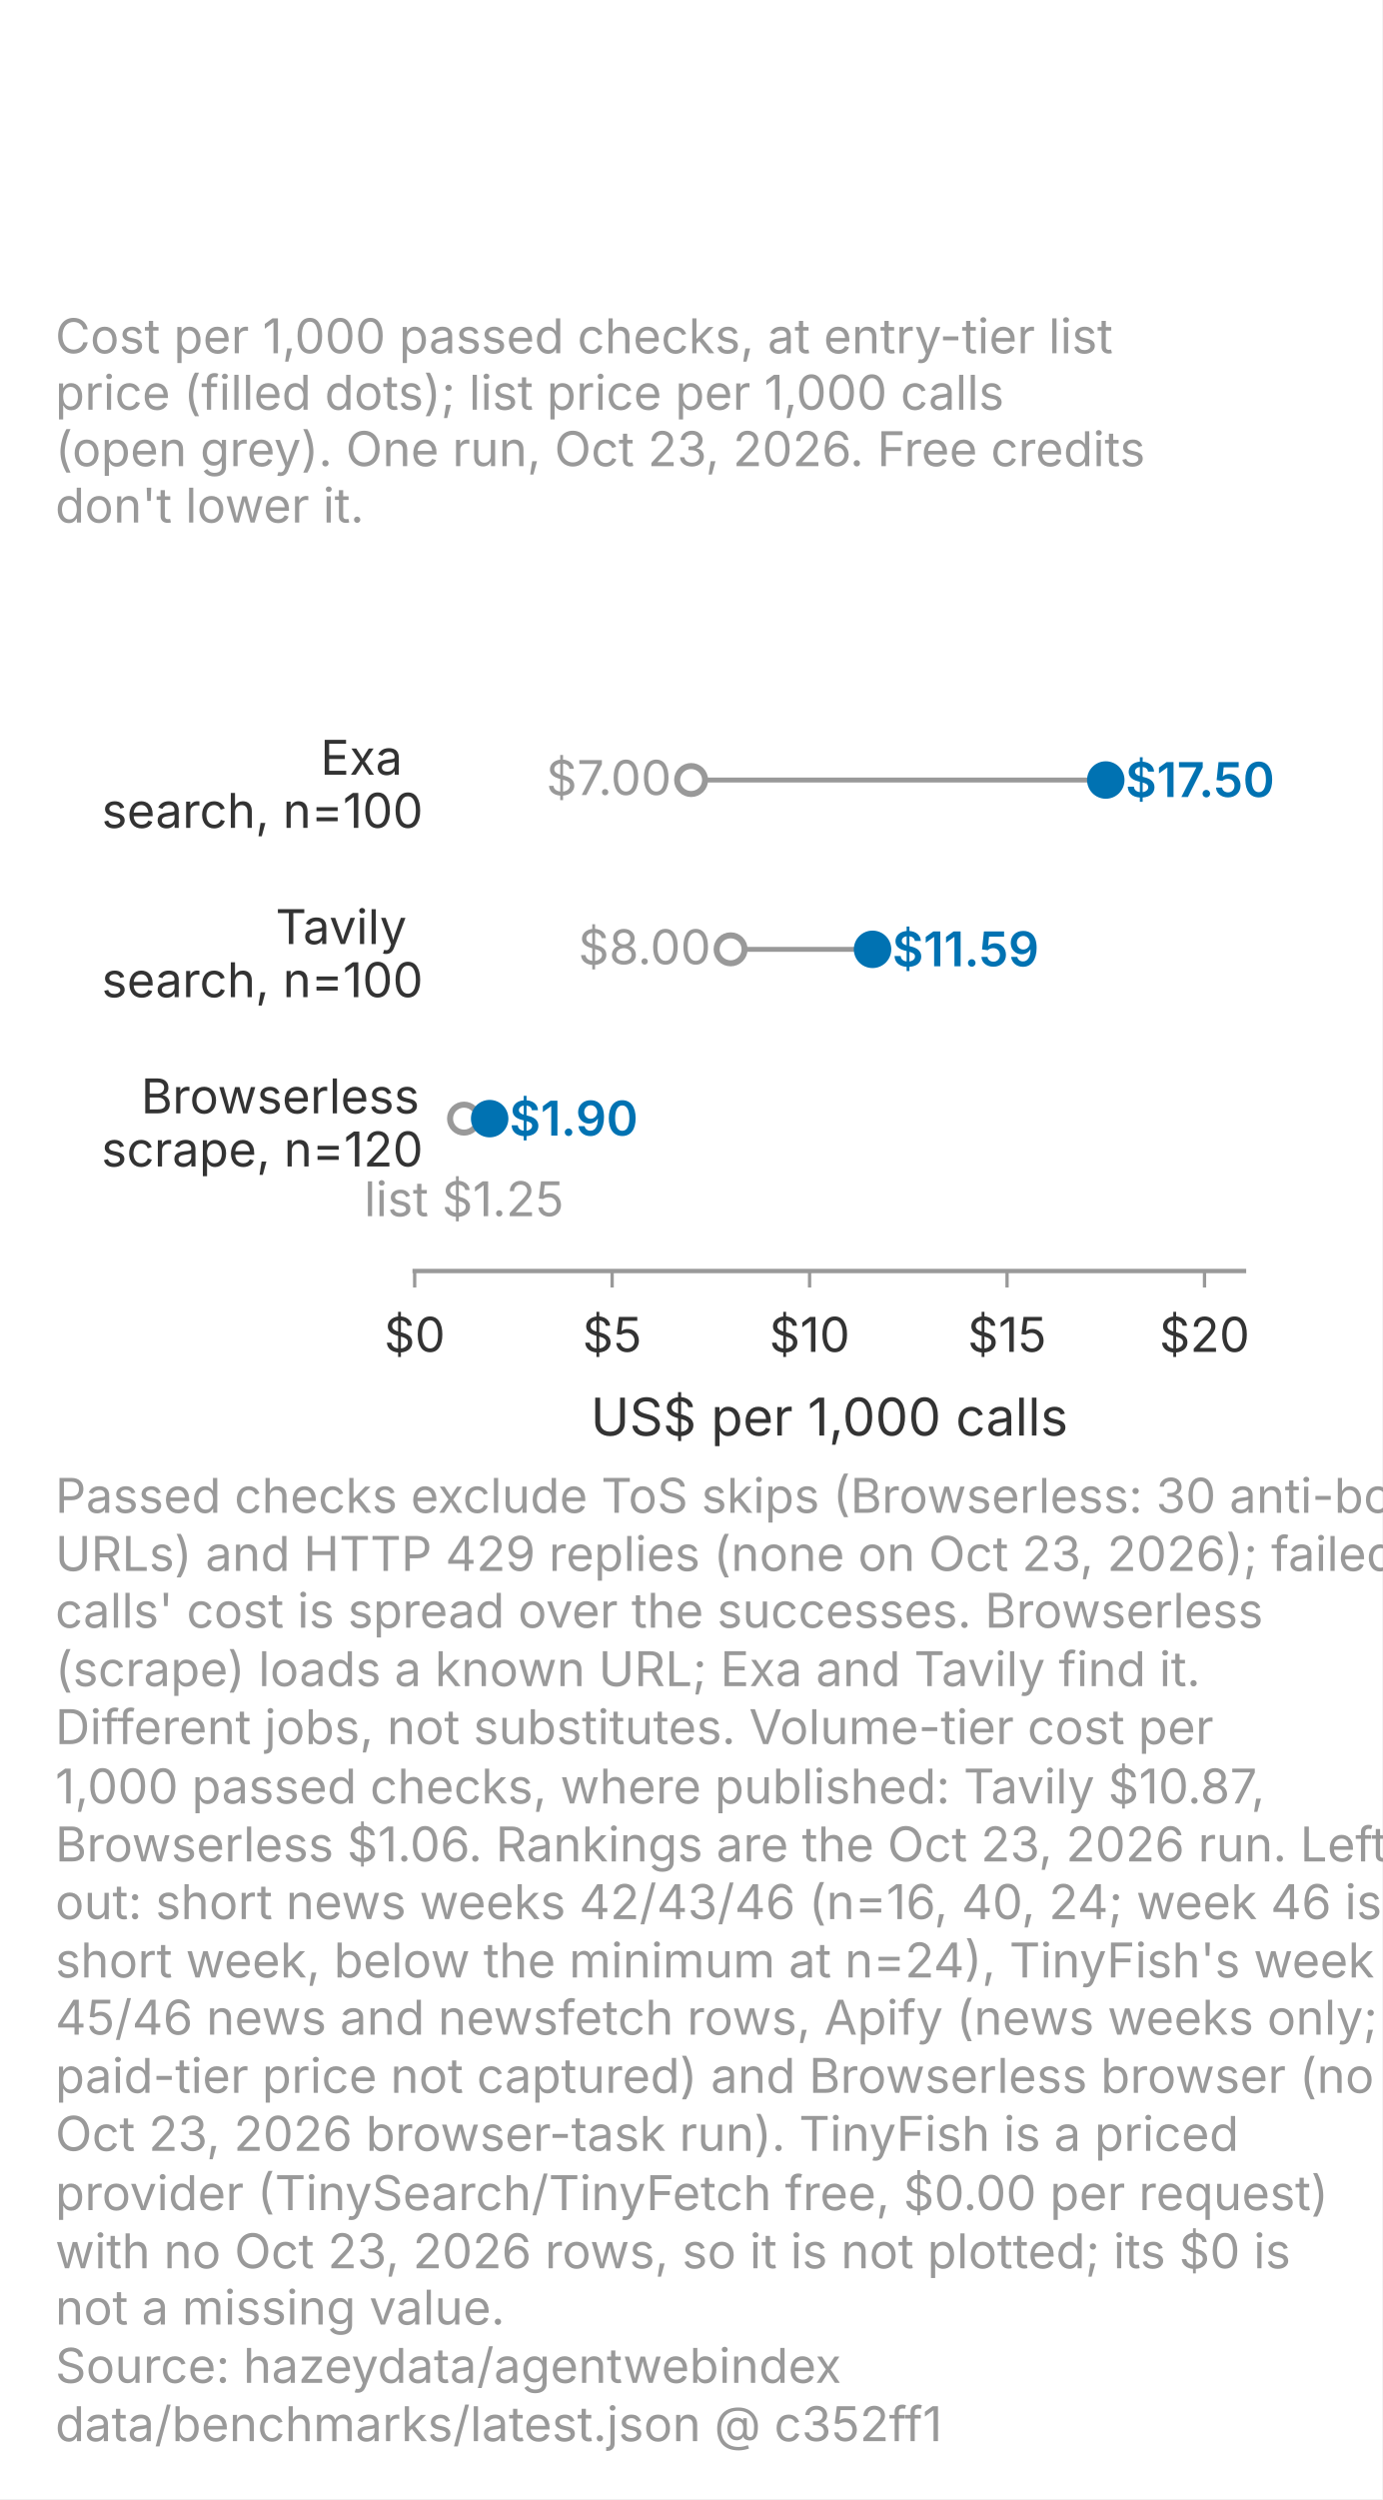
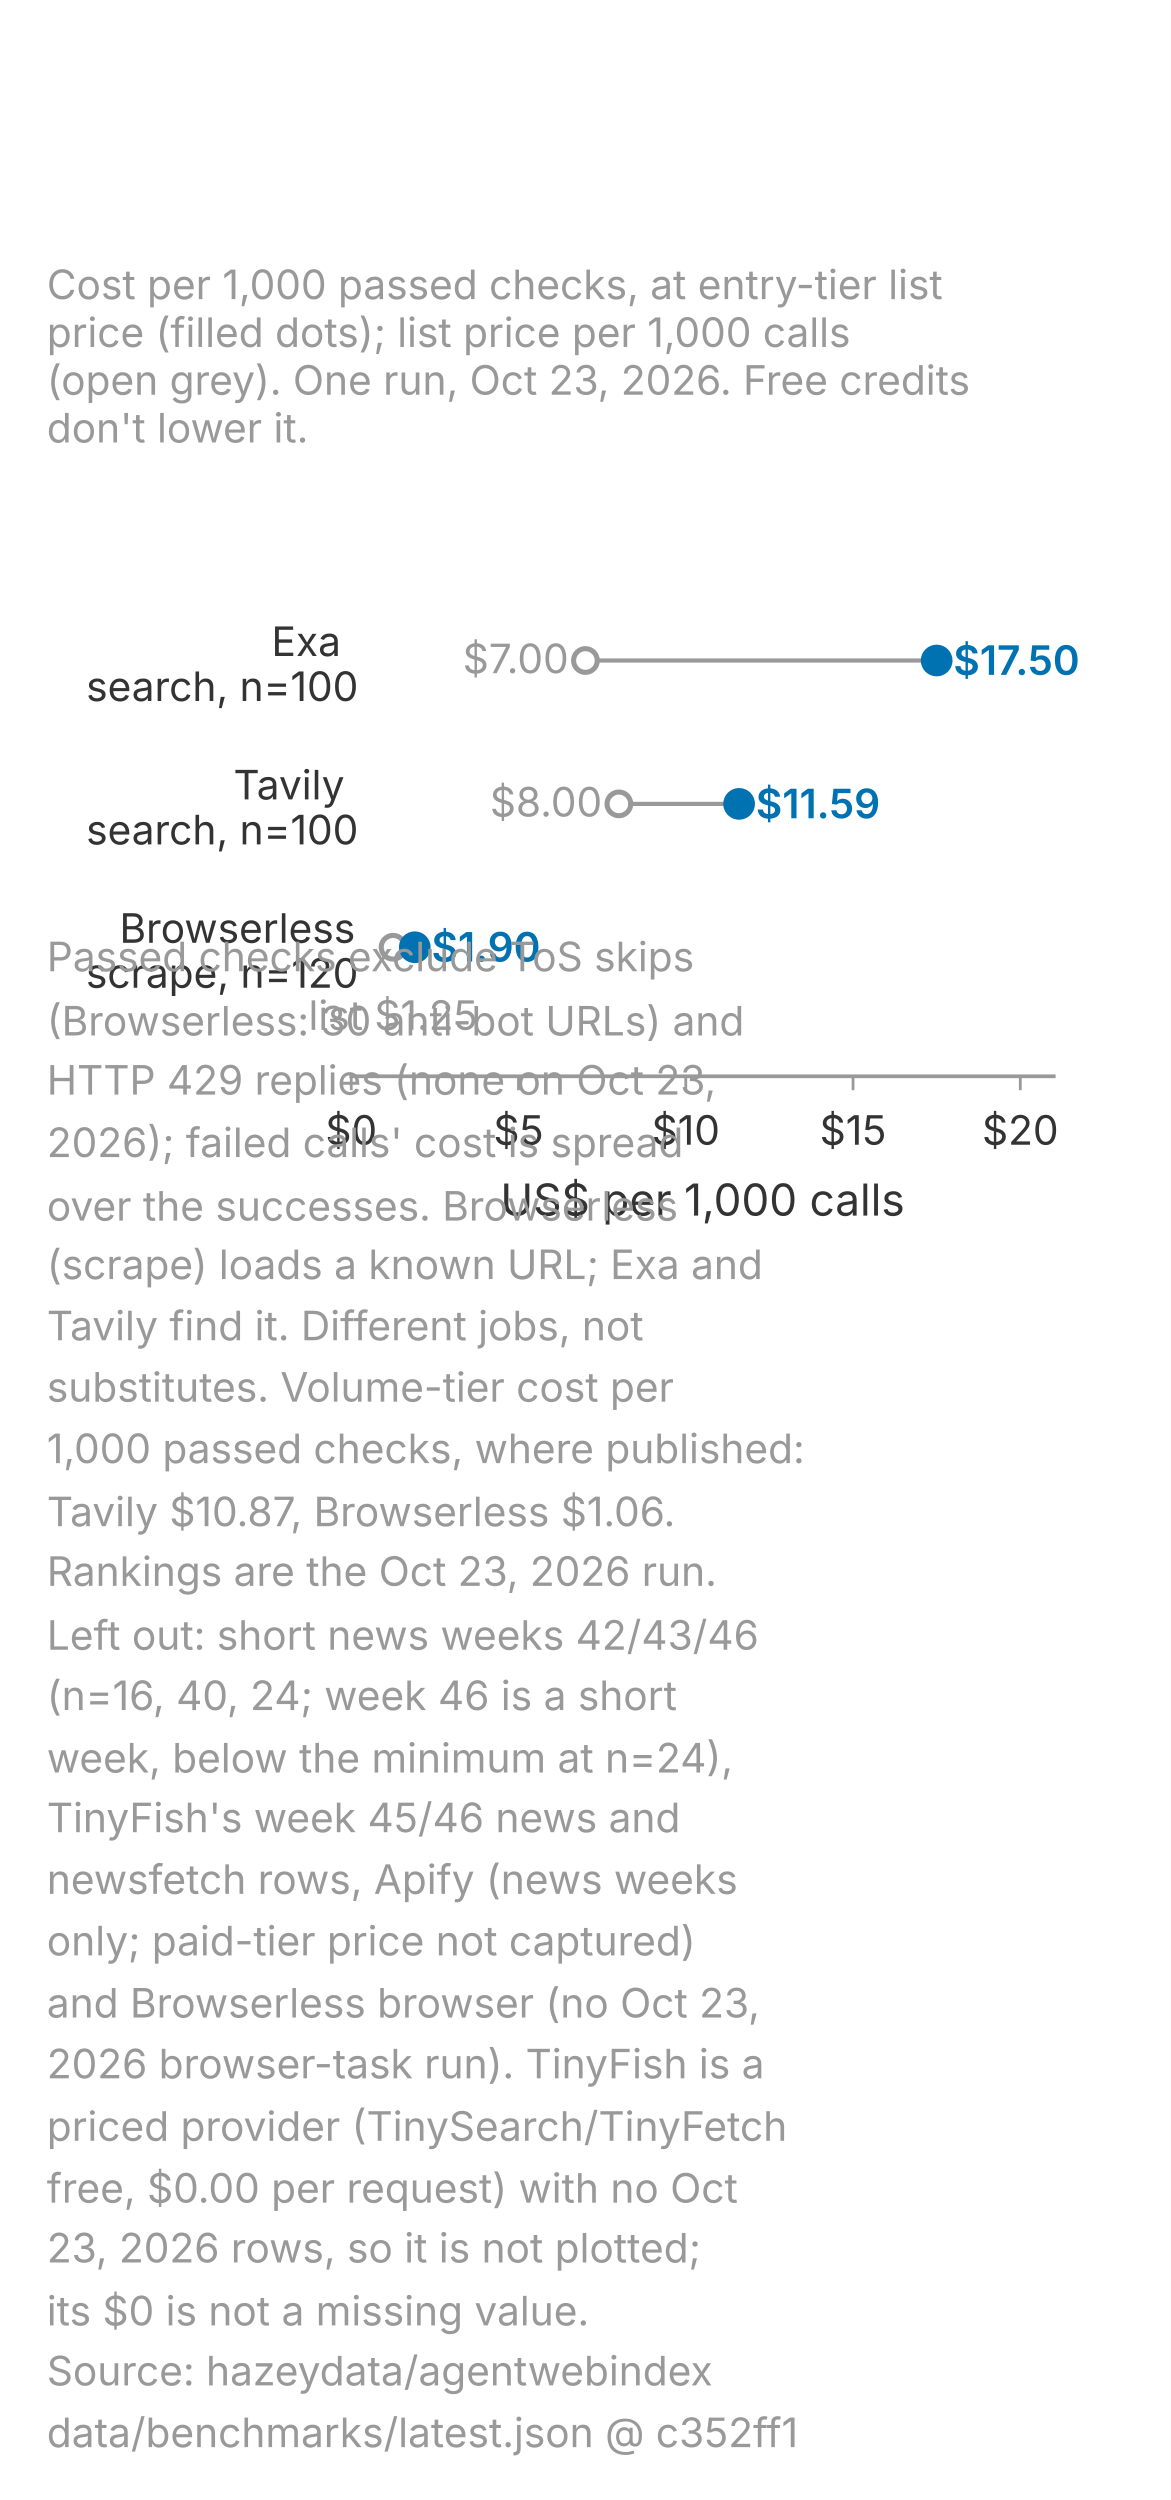
- <svg xmlns="http://www.w3.org/2000/svg" xmlns:xlink="http://www.w3.org/1999/xlink" role="img" aria-label="Exa lists cheaper than Tavily ($7.00 vs $8.00 per 1,000 calls) but costs more per 1,000 passed checks ($17.50 vs $11.59)" width="252pt" height="455.456pt" viewBox="0 0 252 455.456" version="1.1">
+ <svg xmlns="http://www.w3.org/2000/svg" xmlns:xlink="http://www.w3.org/1999/xlink" role="img" aria-label="Exa lists cheaper than Tavily ($7.00 vs $8.00 per 1,000 calls) but costs more per 1,000 passed checks ($17.50 vs $11.59)" width="252pt" height="538.076pt" viewBox="0 0 252 538.076" version="1.1">
  <defs>
    <style type="text/css">*{stroke-linejoin: round; stroke-linecap: butt}</style>
  </defs>
  <g id="figure_1">
    <g id="patch_1">
-       <path d="M 0 455.456  L 252 455.456  L 252 0  L 0 0  z " style="fill: #ffffff" />
+       <path d="M 0 538.076  L 252 538.076  L 252 0  L 0 0  z " style="fill: #ffffff" />
    </g>
    <g id="axes_1">
      <g id="patch_2">
        <path d="M 75.6 231.649  L 226.8 231.649  L 226.8 123.649  L 75.6 123.649  z " style="fill: #ffffff" />
      </g>
      <g id="matplotlib.axis_1">
        <g id="xtick_1">
          <g id="line2d_1">
            <defs>
-               <path id="mbc299d173f" d="M 0 0  L 0 3  " style="stroke: #999999; stroke-width: 0.6" />
+               <path id="m13aa63a726" d="M 0 0  L 0 3  " style="stroke: #999999; stroke-width: 0.6" />
            </defs>
            <g>
-               <use xlink:href="#mbc299d173f" x="75.6" y="231.649" style="fill: #999999; stroke: #999999; stroke-width: 0.6" />
+               <use xlink:href="#m13aa63a726" x="75.6" y="231.649" style="fill: #999999; stroke: #999999; stroke-width: 0.6" />
            </g>
          </g>
          <g id="text_1">
            <text style="font-size: 8.75px; font-family: 'Inter', sans-serif; text-anchor: middle; fill: #333333" x="75.6" y="246.383" transform="rotate(-0 75.6 246.3831)">$0</text>
          </g>
        </g>
        <g id="xtick_2">
          <g id="line2d_2">
            <g>
-               <use xlink:href="#mbc299d173f" x="111.6" y="231.649" style="fill: #999999; stroke: #999999; stroke-width: 0.6" />
+               <use xlink:href="#m13aa63a726" x="111.6" y="231.649" style="fill: #999999; stroke: #999999; stroke-width: 0.6" />
            </g>
          </g>
          <g id="text_2">
            <text style="font-size: 8.75px; font-family: 'Inter', sans-serif; text-anchor: middle; fill: #333333" x="111.6" y="246.383" transform="rotate(-0 111.6 246.3831)">$5</text>
          </g>
        </g>
        <g id="xtick_3">
          <g id="line2d_3">
            <g>
-               <use xlink:href="#mbc299d173f" x="147.6" y="231.649" style="fill: #999999; stroke: #999999; stroke-width: 0.6" />
+               <use xlink:href="#m13aa63a726" x="147.6" y="231.649" style="fill: #999999; stroke: #999999; stroke-width: 0.6" />
            </g>
          </g>
          <g id="text_3">
            <text style="font-size: 8.75px; font-family: 'Inter', sans-serif; text-anchor: middle; fill: #333333" x="147.6" y="246.383" transform="rotate(-0 147.6 246.3831)">$10</text>
          </g>
        </g>
        <g id="xtick_4">
          <g id="line2d_4">
            <g>
-               <use xlink:href="#mbc299d173f" x="183.6" y="231.649" style="fill: #999999; stroke: #999999; stroke-width: 0.6" />
+               <use xlink:href="#m13aa63a726" x="183.6" y="231.649" style="fill: #999999; stroke: #999999; stroke-width: 0.6" />
            </g>
          </g>
          <g id="text_4">
            <text style="font-size: 8.75px; font-family: 'Inter', sans-serif; text-anchor: middle; fill: #333333" x="183.6" y="246.383" transform="rotate(-0 183.6 246.3831)">$15</text>
          </g>
        </g>
        <g id="xtick_5">
          <g id="line2d_5">
            <g>
-               <use xlink:href="#mbc299d173f" x="219.6" y="231.649" style="fill: #999999; stroke: #999999; stroke-width: 0.6" />
+               <use xlink:href="#m13aa63a726" x="219.6" y="231.649" style="fill: #999999; stroke: #999999; stroke-width: 0.6" />
            </g>
          </g>
          <g id="text_5">
            <text style="font-size: 8.75px; font-family: 'Inter', sans-serif; text-anchor: middle; fill: #333333" x="219.6" y="246.383" transform="rotate(-0 219.6 246.3831)">$20</text>
          </g>
        </g>
        <g id="text_6">
          <text style="font-size: 9.5px; font-family: 'Inter', sans-serif; text-anchor: middle; fill: #333333" x="151.2" y="261.637" transform="rotate(-0 151.2 261.6365)">US$ per 1,000 calls</text>
        </g>
      </g>
      <g id="matplotlib.axis_2">
        <g id="ytick_1">
          <g id="line2d_6" />
          <g id="text_7">
            <text style="font-size: 8.75px; font-family: 'Inter', sans-serif; fill: #333333" transform="translate(25.7175 202.9125)">Browserless</text>
            <text style="font-size: 8.75px; font-family: 'Inter', sans-serif; fill: #333333" transform="translate(18.4875 212.5922)">scrape, n=120</text>
          </g>
        </g>
        <g id="ytick_2">
          <g id="line2d_7" />
          <g id="text_8">
            <text style="font-size: 8.75px; font-family: 'Inter', sans-serif; fill: #333333" transform="translate(50.24125 172.0553)">Tavily</text>
            <text style="font-size: 8.75px; font-family: 'Inter', sans-serif; fill: #333333" transform="translate(18.54125 181.735)">search, n=100</text>
          </g>
        </g>
        <g id="ytick_3">
          <g id="line2d_8" />
          <g id="text_9">
            <text style="font-size: 8.75px; font-family: 'Inter', sans-serif; fill: #333333" transform="translate(58.43125 141.1982)">Exa</text>
            <text style="font-size: 8.75px; font-family: 'Inter', sans-serif; fill: #333333" transform="translate(18.54125 150.8779)">search, n=100</text>
          </g>
        </g>
      </g>
      <g id="line2d_9">
-         <path d="M 126 142.163  L 201.6 142.163  " clip-path="url(#p5f5b4352c2)" style="fill: none; stroke: #999999; stroke-width: 0.9; stroke-linecap: round" />
+         <path d="M 126 142.163  L 201.6 142.163  " clip-path="url(#p9ad13f77d4)" style="fill: none; stroke: #999999; stroke-width: 0.9; stroke-linecap: round" />
      </g>
      <g id="line2d_10">
-         <path d="M 133.2 173.02  L 159.078 173.02  " clip-path="url(#p5f5b4352c2)" style="fill: none; stroke: #999999; stroke-width: 0.9; stroke-linecap: round" />
+         <path d="M 133.2 173.02  L 159.078 173.02  " clip-path="url(#p9ad13f77d4)" style="fill: none; stroke: #999999; stroke-width: 0.9; stroke-linecap: round" />
      </g>
      <g id="line2d_11">
-         <path d="M 84.6 203.877  L 89.271 203.877  " clip-path="url(#p5f5b4352c2)" style="fill: none; stroke: #999999; stroke-width: 0.9; stroke-linecap: round" />
+         <path d="M 84.6 203.877  L 89.271 203.877  " clip-path="url(#p9ad13f77d4)" style="fill: none; stroke: #999999; stroke-width: 0.9; stroke-linecap: round" />
      </g>
      <g id="patch_3">
        <path d="M 75.6 231.649  L 226.8 231.649  " style="fill: none; stroke: #999999; stroke-width: 0.8; stroke-linejoin: miter; stroke-linecap: square" />
      </g>
      <g id="PathCollection_1">
        <defs>
-           <path id="m97368b52f0" d="M 0 2.55  C 0.676 2.55 1.325 2.281 1.803 1.803  C 2.281 1.325 2.55 0.676 2.55 0  C 2.55 -0.676 2.281 -1.325 1.803 -1.803  C 1.325 -2.281 0.676 -2.55 0 -2.55  C -0.676 -2.55 -1.325 -2.281 -1.803 -1.803  C -2.281 -1.325 -2.55 -0.676 -2.55 0  C -2.55 0.676 -2.281 1.325 -1.803 1.803  C -1.325 2.281 -0.676 2.55 0 2.55  z " style="stroke: #999999; stroke-width: 1.1" />
+           <path id="maa3e032594" d="M 0 2.55  C 0.676 2.55 1.325 2.281 1.803 1.803  C 2.281 1.325 2.55 0.676 2.55 0  C 2.55 -0.676 2.281 -1.325 1.803 -1.803  C 1.325 -2.281 0.676 -2.55 0 -2.55  C -0.676 -2.55 -1.325 -2.281 -1.803 -1.803  C -2.281 -1.325 -2.55 -0.676 -2.55 0  C -2.55 0.676 -2.281 1.325 -1.803 1.803  C -1.325 2.281 -0.676 2.55 0 2.55  z " style="stroke: #999999; stroke-width: 1.1" />
        </defs>
-         <g clip-path="url(#p5f5b4352c2)">
-           <use xlink:href="#m97368b52f0" x="126" y="142.163" style="fill: #ffffff; stroke: #999999; stroke-width: 1.1" />
+         <g clip-path="url(#p9ad13f77d4)">
+           <use xlink:href="#maa3e032594" x="126" y="142.163" style="fill: #ffffff; stroke: #999999; stroke-width: 1.1" />
        </g>
      </g>
      <g id="text_10">
        <text style="font-weight: 600; font-size: 8.75px; font-family: 'Inter', sans-serif; text-anchor: start; fill: #0072b2" x="205.2" y="145.255" transform="rotate(-0 205.2 145.2551)">$17.50</text>
      </g>
      <g id="text_11">
        <text style="font-size: 8.75px; font-family: 'Inter', sans-serif; text-anchor: end; fill: #999999" x="122.4" y="144.891" transform="rotate(-0 122.4 144.8913)">$7.00</text>
      </g>
      <g id="PathCollection_2">
-         <g clip-path="url(#p5f5b4352c2)">
-           <use xlink:href="#m97368b52f0" x="133.2" y="173.02" style="fill: #ffffff; stroke: #999999; stroke-width: 1.1" />
+         <g clip-path="url(#p9ad13f77d4)">
+           <use xlink:href="#maa3e032594" x="133.2" y="173.02" style="fill: #ffffff; stroke: #999999; stroke-width: 1.1" />
        </g>
      </g>
      <g id="text_12">
        <text style="font-weight: 600; font-size: 8.75px; font-family: 'Inter', sans-serif; text-anchor: start; fill: #0072b2" x="162.678" y="176.112" transform="rotate(-0 162.6783 176.1122)">$11.59</text>
      </g>
      <g id="text_13">
        <text style="font-size: 8.75px; font-family: 'Inter', sans-serif; text-anchor: end; fill: #999999" x="129.6" y="175.748" transform="rotate(-0 129.6 175.7484)">$8.00</text>
      </g>
      <g id="PathCollection_3">
-         <g clip-path="url(#p5f5b4352c2)">
-           <use xlink:href="#m97368b52f0" x="84.6" y="203.877" style="fill: #ffffff; stroke: #999999; stroke-width: 1.1" />
+         <g clip-path="url(#p9ad13f77d4)">
+           <use xlink:href="#maa3e032594" x="84.6" y="203.877" style="fill: #ffffff; stroke: #999999; stroke-width: 1.1" />
        </g>
      </g>
      <g id="text_14">
        <text style="font-weight: 600; font-size: 8.75px; font-family: 'Inter', sans-serif; text-anchor: start; fill: #0072b2" x="92.871" y="206.969" transform="rotate(-0 92.87089 206.9694)">$1.90</text>
      </g>
      <g id="text_15">
        <text style="font-size: 8.75px; font-family: 'Inter', sans-serif; text-anchor: middle; fill: #999999" x="84.6" y="221.659" transform="rotate(-0 84.6 221.6586)">list $1.25</text>
      </g>
      <g id="PathCollection_4">
        <defs>
-           <path id="mc6a69f2700" d="M 0 2.915  C 0.773 2.915 1.515 2.608 2.062 2.062  C 2.608 1.515 2.915 0.773 2.915 0  C 2.915 -0.773 2.608 -1.515 2.062 -2.062  C 1.515 -2.608 0.773 -2.915 0 -2.915  C -0.773 -2.915 -1.515 -2.608 -2.062 -2.062  C -2.608 -1.515 -2.915 -0.773 -2.915 0  C -2.915 0.773 -2.608 1.515 -2.062 2.062  C -1.515 2.608 -0.773 2.915 0 2.915  z " style="stroke: #0072b2" />
+           <path id="m96205d4370" d="M 0 2.915  C 0.773 2.915 1.515 2.608 2.062 2.062  C 2.608 1.515 2.915 0.773 2.915 0  C 2.915 -0.773 2.608 -1.515 2.062 -2.062  C 1.515 -2.608 0.773 -2.915 0 -2.915  C -0.773 -2.915 -1.515 -2.608 -2.062 -2.062  C -2.608 -1.515 -2.915 -0.773 -2.915 0  C -2.915 0.773 -2.608 1.515 -2.062 2.062  C -1.515 2.608 -0.773 2.915 0 2.915  z " style="stroke: #0072b2" />
        </defs>
-         <g clip-path="url(#p5f5b4352c2)">
-           <use xlink:href="#mc6a69f2700" x="201.6" y="142.163" style="fill: #0072b2; stroke: #0072b2" />
+         <g clip-path="url(#p9ad13f77d4)">
+           <use xlink:href="#m96205d4370" x="201.6" y="142.163" style="fill: #0072b2; stroke: #0072b2" />
        </g>
      </g>
      <g id="PathCollection_5">
-         <g clip-path="url(#p5f5b4352c2)">
-           <use xlink:href="#mc6a69f2700" x="159.078" y="173.02" style="fill: #0072b2; stroke: #0072b2" />
+         <g clip-path="url(#p9ad13f77d4)">
+           <use xlink:href="#m96205d4370" x="159.078" y="173.02" style="fill: #0072b2; stroke: #0072b2" />
        </g>
      </g>
      <g id="PathCollection_6">
-         <g clip-path="url(#p5f5b4352c2)">
-           <use xlink:href="#mc6a69f2700" x="89.271" y="203.877" style="fill: #0072b2; stroke: #0072b2" />
+         <g clip-path="url(#p9ad13f77d4)">
+           <use xlink:href="#m96205d4370" x="89.271" y="203.877" style="fill: #0072b2; stroke: #0072b2" />
        </g>
      </g>
    </g>
    <g id="text_17">
      <text style="font-size: 8.75px; font-family: 'Inter', sans-serif; fill: #999999" transform="translate(10.08 64.38313)">Cost per 1,000 passed checks, at entry-tier list</text>
      <text style="font-size: 8.75px; font-family: 'Inter', sans-serif; fill: #999999" transform="translate(10.08 74.66779)">price (filled dots); list price per 1,000 calls</text>
      <text style="font-size: 8.75px; font-family: 'Inter', sans-serif; fill: #999999" transform="translate(10.08 84.95246)">(open grey). One run, Oct 23, 2026. Free credits</text>
      <text style="font-size: 8.75px; font-family: 'Inter', sans-serif; fill: #999999" transform="translate(10.08 95.23713)">don't lower it.</text>
    </g>
    <g id="text_18">
-       <text style="font-size: 8.75px; font-family: 'Inter', sans-serif; fill: #999999" transform="translate(10.08 275.7168)">Passed checks exclude ToS skips (Browserless: 30 anti-bot</text>
-       <text style="font-size: 8.75px; font-family: 'Inter', sans-serif; fill: #999999" transform="translate(10.08 286.304)">URLs) and HTTP 429 replies (none on Oct 23, 2026); failed</text>
-       <text style="font-size: 8.75px; font-family: 'Inter', sans-serif; fill: #999999" transform="translate(10.08 296.6582)">calls' cost is spread over the successes. Browserless</text>
-       <text style="font-size: 8.75px; font-family: 'Inter', sans-serif; fill: #999999" transform="translate(10.08 307.3038)">(scrape) loads a known URL; Exa and Tavily find it.</text>
-       <text style="font-size: 8.75px; font-family: 'Inter', sans-serif; fill: #999999" transform="translate(10.08 317.8686)">Different jobs, not substitutes. Volume-tier cost per</text>
-       <text style="font-size: 8.75px; font-family: 'Inter', sans-serif; fill: #999999" transform="translate(10.08 328.6953)">1,000 passed checks, where published: Tavily $10.87,</text>
-       <text style="font-size: 8.75px; font-family: 'Inter', sans-serif; fill: #999999" transform="translate(10.08 339.2551)">Browserless $1.06. Rankings are the Oct 23, 2026 run. Left</text>
-       <text style="font-size: 8.75px; font-family: 'Inter', sans-serif; fill: #999999" transform="translate(10.08 349.7668)">out: short news weeks 42/43/46 (n=16, 40, 24; week 46 is a</text>
-       <text style="font-size: 8.75px; font-family: 'Inter', sans-serif; fill: #999999" transform="translate(10.08 360.4004)">short week, below the minimum at n=24), TinyFish's week</text>
-       <text style="font-size: 8.75px; font-family: 'Inter', sans-serif; fill: #999999" transform="translate(10.08 370.8268)">45/46 news and newsfetch rows, Apify (news weeks only;</text>
-       <text style="font-size: 8.75px; font-family: 'Inter', sans-serif; fill: #999999" transform="translate(10.08 381.4276)">paid-tier price not captured) and Browserless browser (no</text>
-       <text style="font-size: 8.75px; font-family: 'Inter', sans-serif; fill: #999999" transform="translate(10.08 392.0011)">Oct 23, 2026 browser-task run). TinyFish is a priced</text>
-       <text style="font-size: 8.75px; font-family: 'Inter', sans-serif; fill: #999999" transform="translate(10.08 402.8054)">provider (TinySearch/TinyFetch free, $0.00 per request)</text>
-       <text style="font-size: 8.75px; font-family: 'Inter', sans-serif; fill: #999999" transform="translate(10.08 413.4062)">with no Oct 23, 2026 rows, so it is not plotted; its $0 is</text>
-       <text style="font-size: 8.75px; font-family: 'Inter', sans-serif; fill: #999999" transform="translate(10.08 423.663)">not a missing value.</text>
-       <text style="font-size: 8.75px; font-family: 'Inter', sans-serif; fill: #999999" transform="translate(10.08 434.2863)">Source: hazeydata/agentwebindex</text>
-       <text style="font-size: 8.75px; font-family: 'Inter', sans-serif; fill: #999999" transform="translate(10.08 444.9145)">data/benchmarks/latest.json @ c352ff1</text>
+       <text style="font-size: 8.75px; font-family: 'Inter', sans-serif; fill: #999999" transform="translate(10.08 209.0392)">Passed checks exclude ToS skips</text>
+       <text style="font-size: 8.75px; font-family: 'Inter', sans-serif; fill: #999999" transform="translate(10.08 222.861)">(Browserless: 30 anti-bot URLs) and</text>
+       <text style="font-size: 8.75px; font-family: 'Inter', sans-serif; fill: #999999" transform="translate(10.08 235.5973)">HTTP 429 replies (none on Oct 23,</text>
+       <text style="font-size: 8.75px; font-family: 'Inter', sans-serif; fill: #999999" transform="translate(10.08 249.0322)">2026); failed calls' cost is spread</text>
+       <text style="font-size: 8.75px; font-family: 'Inter', sans-serif; fill: #999999" transform="translate(10.08 262.7119)">over the successes. Browserless</text>
+       <text style="font-size: 8.75px; font-family: 'Inter', sans-serif; fill: #999999" transform="translate(10.08 275.2991)">(scrape) loads a known URL; Exa and</text>
+       <text style="font-size: 8.75px; font-family: 'Inter', sans-serif; fill: #999999" transform="translate(10.08 288.4709)">Tavily find it. Different jobs, not</text>
+       <text style="font-size: 8.75px; font-family: 'Inter', sans-serif; fill: #999999" transform="translate(10.08 301.6768)">substitutes. Volume-tier cost per</text>
+       <text style="font-size: 8.75px; font-family: 'Inter', sans-serif; fill: #999999" transform="translate(10.08 314.9107)">1,000 passed checks, where published:</text>
+       <text style="font-size: 8.75px; font-family: 'Inter', sans-serif; fill: #999999" transform="translate(10.08 328.4892)">Tavily $10.87, Browserless $1.06.</text>
+       <text style="font-size: 8.75px; font-family: 'Inter', sans-serif; fill: #999999" transform="translate(10.08 341.3274)">Rankings are the Oct 23, 2026 run.</text>
+       <text style="font-size: 8.75px; font-family: 'Inter', sans-serif; fill: #999999" transform="translate(10.08 355.072)">Left out: short news weeks 42/43/46</text>
+       <text style="font-size: 8.75px; font-family: 'Inter', sans-serif; fill: #999999" transform="translate(10.08 368.0625)">(n=16, 40, 24; week 46 is a short</text>
+       <text style="font-size: 8.75px; font-family: 'Inter', sans-serif; fill: #999999" transform="translate(10.08 381.4975)">week, below the minimum at n=24),</text>
+       <text style="font-size: 8.75px; font-family: 'Inter', sans-serif; fill: #999999" transform="translate(10.08 394.3425)">TinyFish's week 45/46 news and</text>
+       <text style="font-size: 8.75px; font-family: 'Inter', sans-serif; fill: #999999" transform="translate(10.08 407.6215)">newsfetch rows, Apify (news weeks</text>
+       <text style="font-size: 8.75px; font-family: 'Inter', sans-serif; fill: #999999" transform="translate(10.08 420.8555)">only; paid-tier price not captured)</text>
+       <text style="font-size: 8.75px; font-family: 'Inter', sans-serif; fill: #999999" transform="translate(10.08 434.2323)">and Browserless browser (no Oct 23,</text>
+       <text style="font-size: 8.75px; font-family: 'Inter', sans-serif; fill: #999999" transform="translate(10.08 447.3234)">2026 browser-task run). TinyFish is a</text>
+       <text style="font-size: 8.75px; font-family: 'Inter', sans-serif; fill: #999999" transform="translate(10.08 460.7583)">priced provider (TinySearch/TinyFetch</text>
+       <text style="font-size: 8.75px; font-family: 'Inter', sans-serif; fill: #999999" transform="translate(10.08 474.0797)">free, $0.00 per request) with no Oct</text>
+       <text style="font-size: 8.75px; font-family: 'Inter', sans-serif; fill: #999999" transform="translate(10.08 486.9521)">23, 2026 rows, so it is not plotted;</text>
+       <text style="font-size: 8.75px; font-family: 'Inter', sans-serif; fill: #999999" transform="translate(10.08 500.4964)">its $0 is not a missing value.</text>
+       <text style="font-size: 8.75px; font-family: 'Inter', sans-serif; fill: #999999" transform="translate(10.08 513.4138)">Source: hazeydata/agentwebindex</text>
+       <text style="font-size: 8.75px; font-family: 'Inter', sans-serif; fill: #999999" transform="translate(10.08 526.699)">data/benchmarks/latest.json @ c352ff1</text>
    </g>
  </g>
  <defs>
-     <clipPath id="p5f5b4352c2">
+     <clipPath id="p9ad13f77d4">
      <rect x="75.6" y="123.649" width="151.2" height="108" />
    </clipPath>
  </defs>
</svg>
